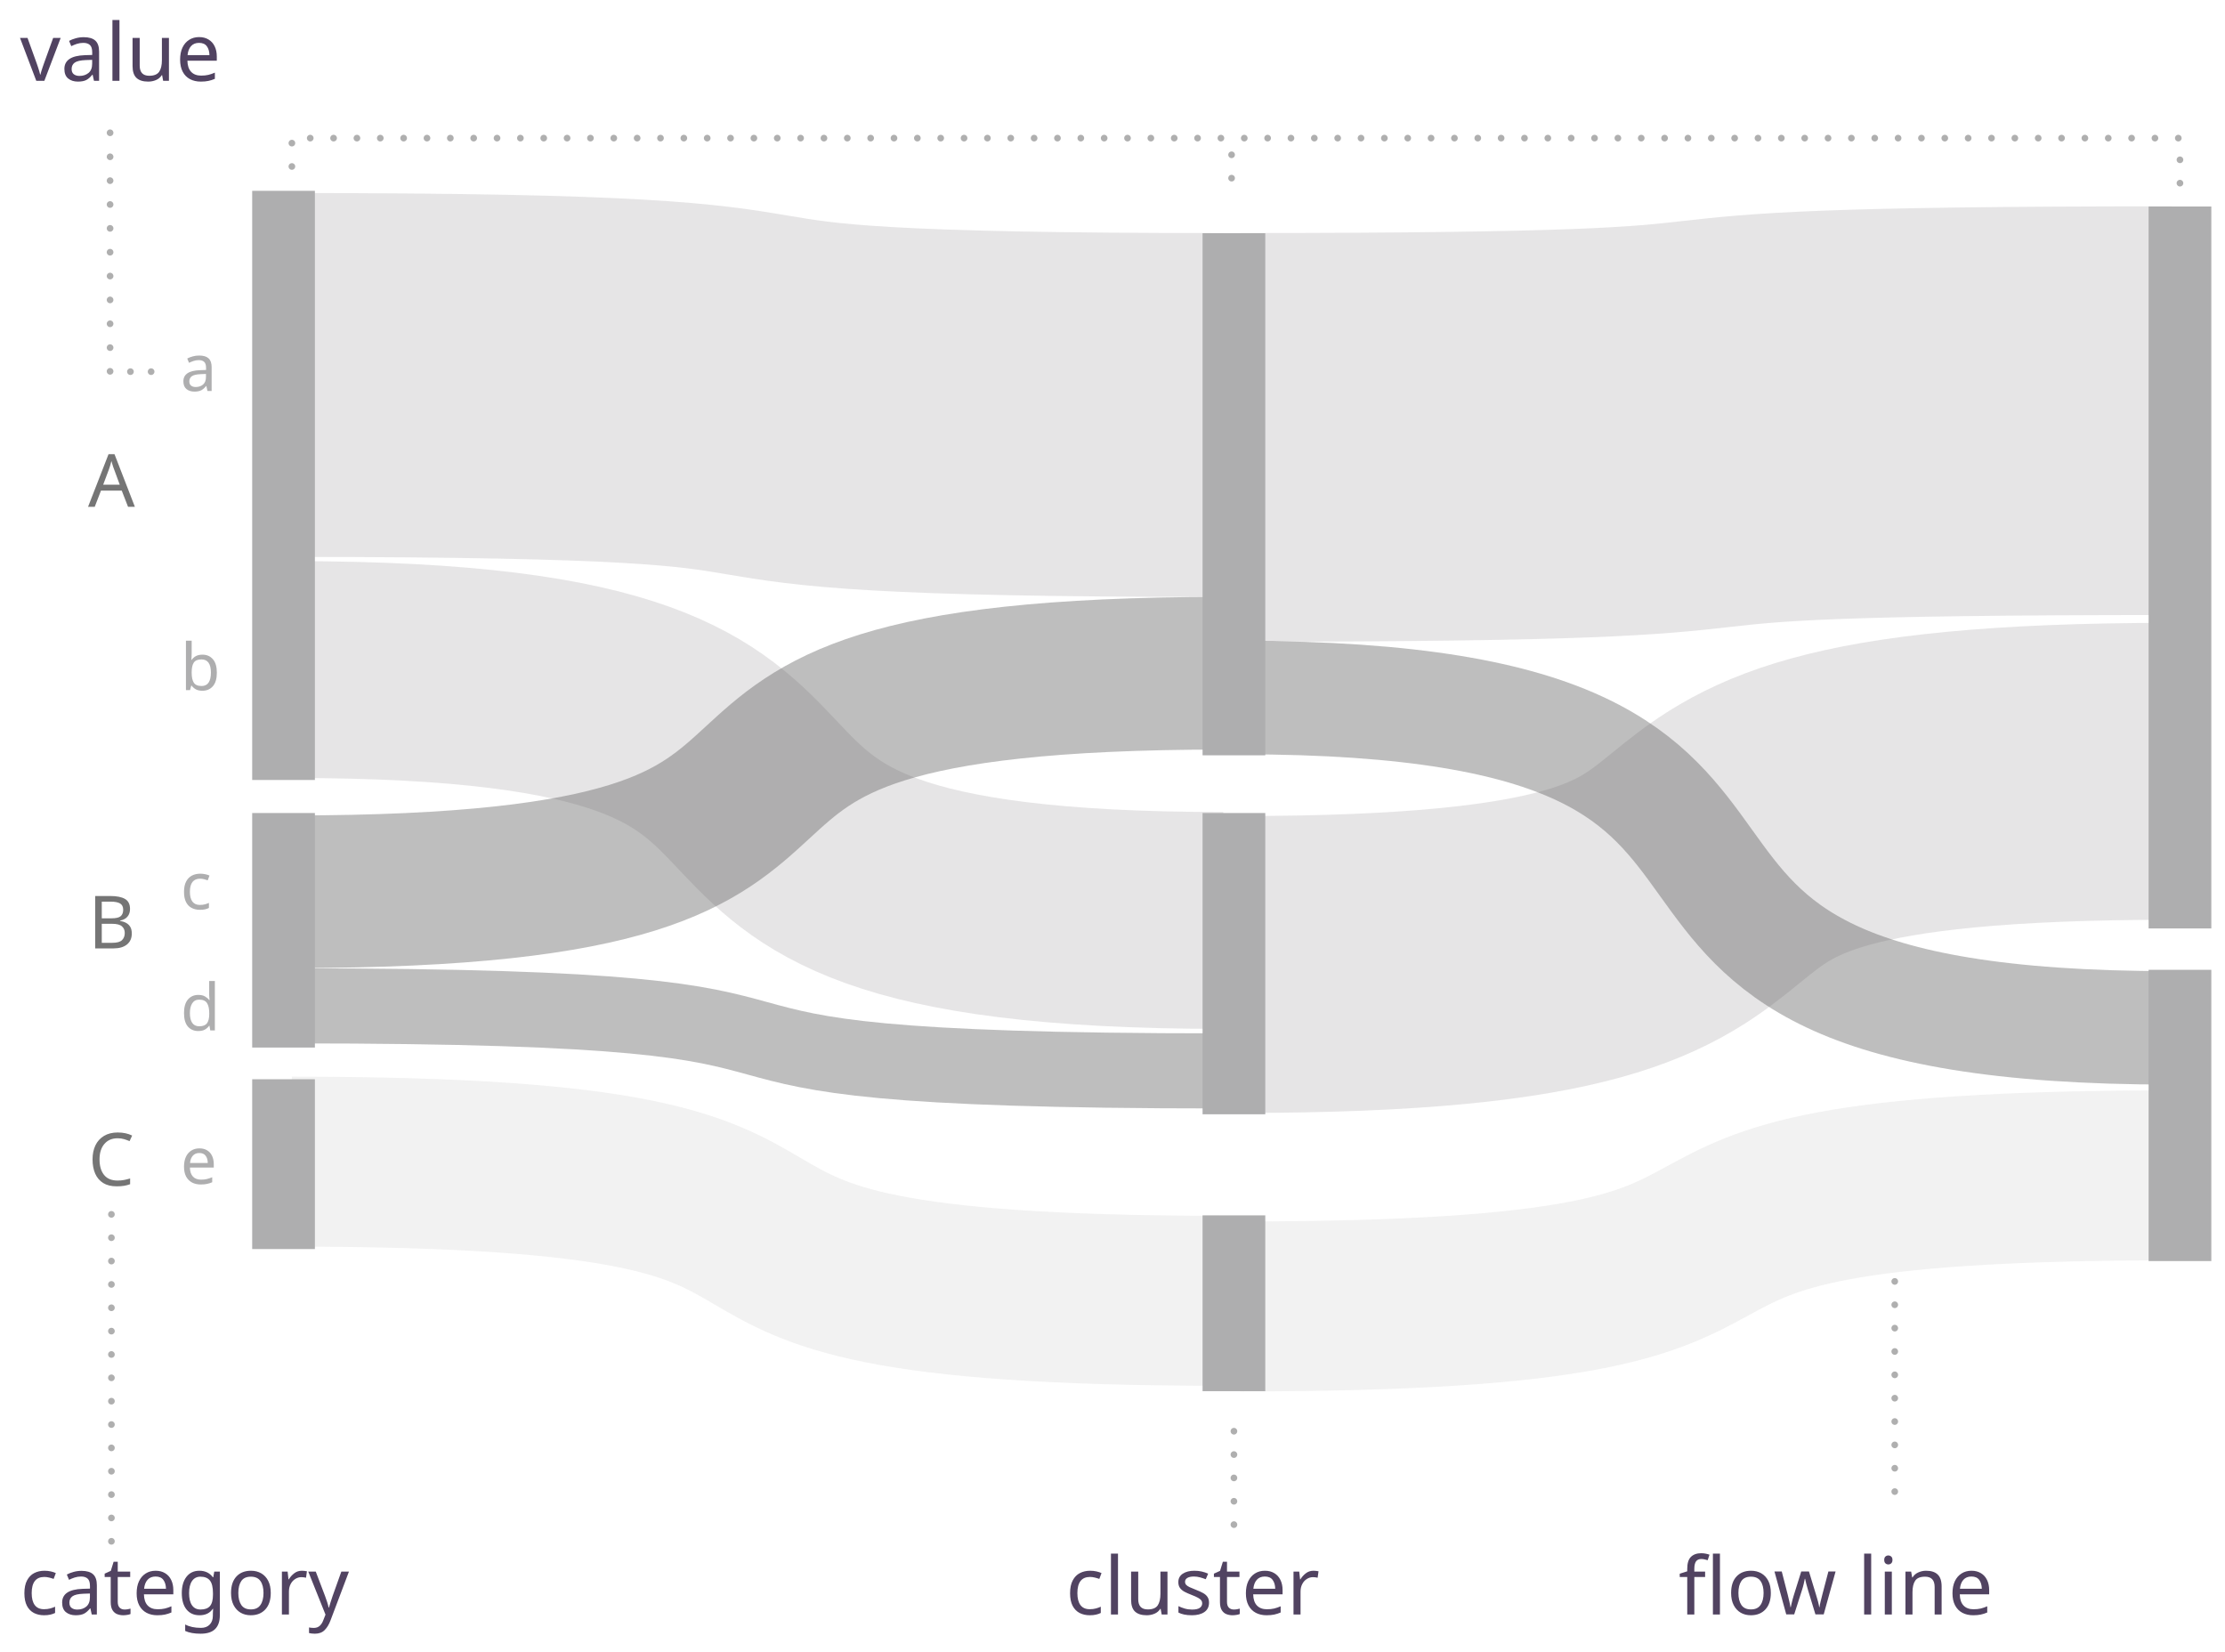
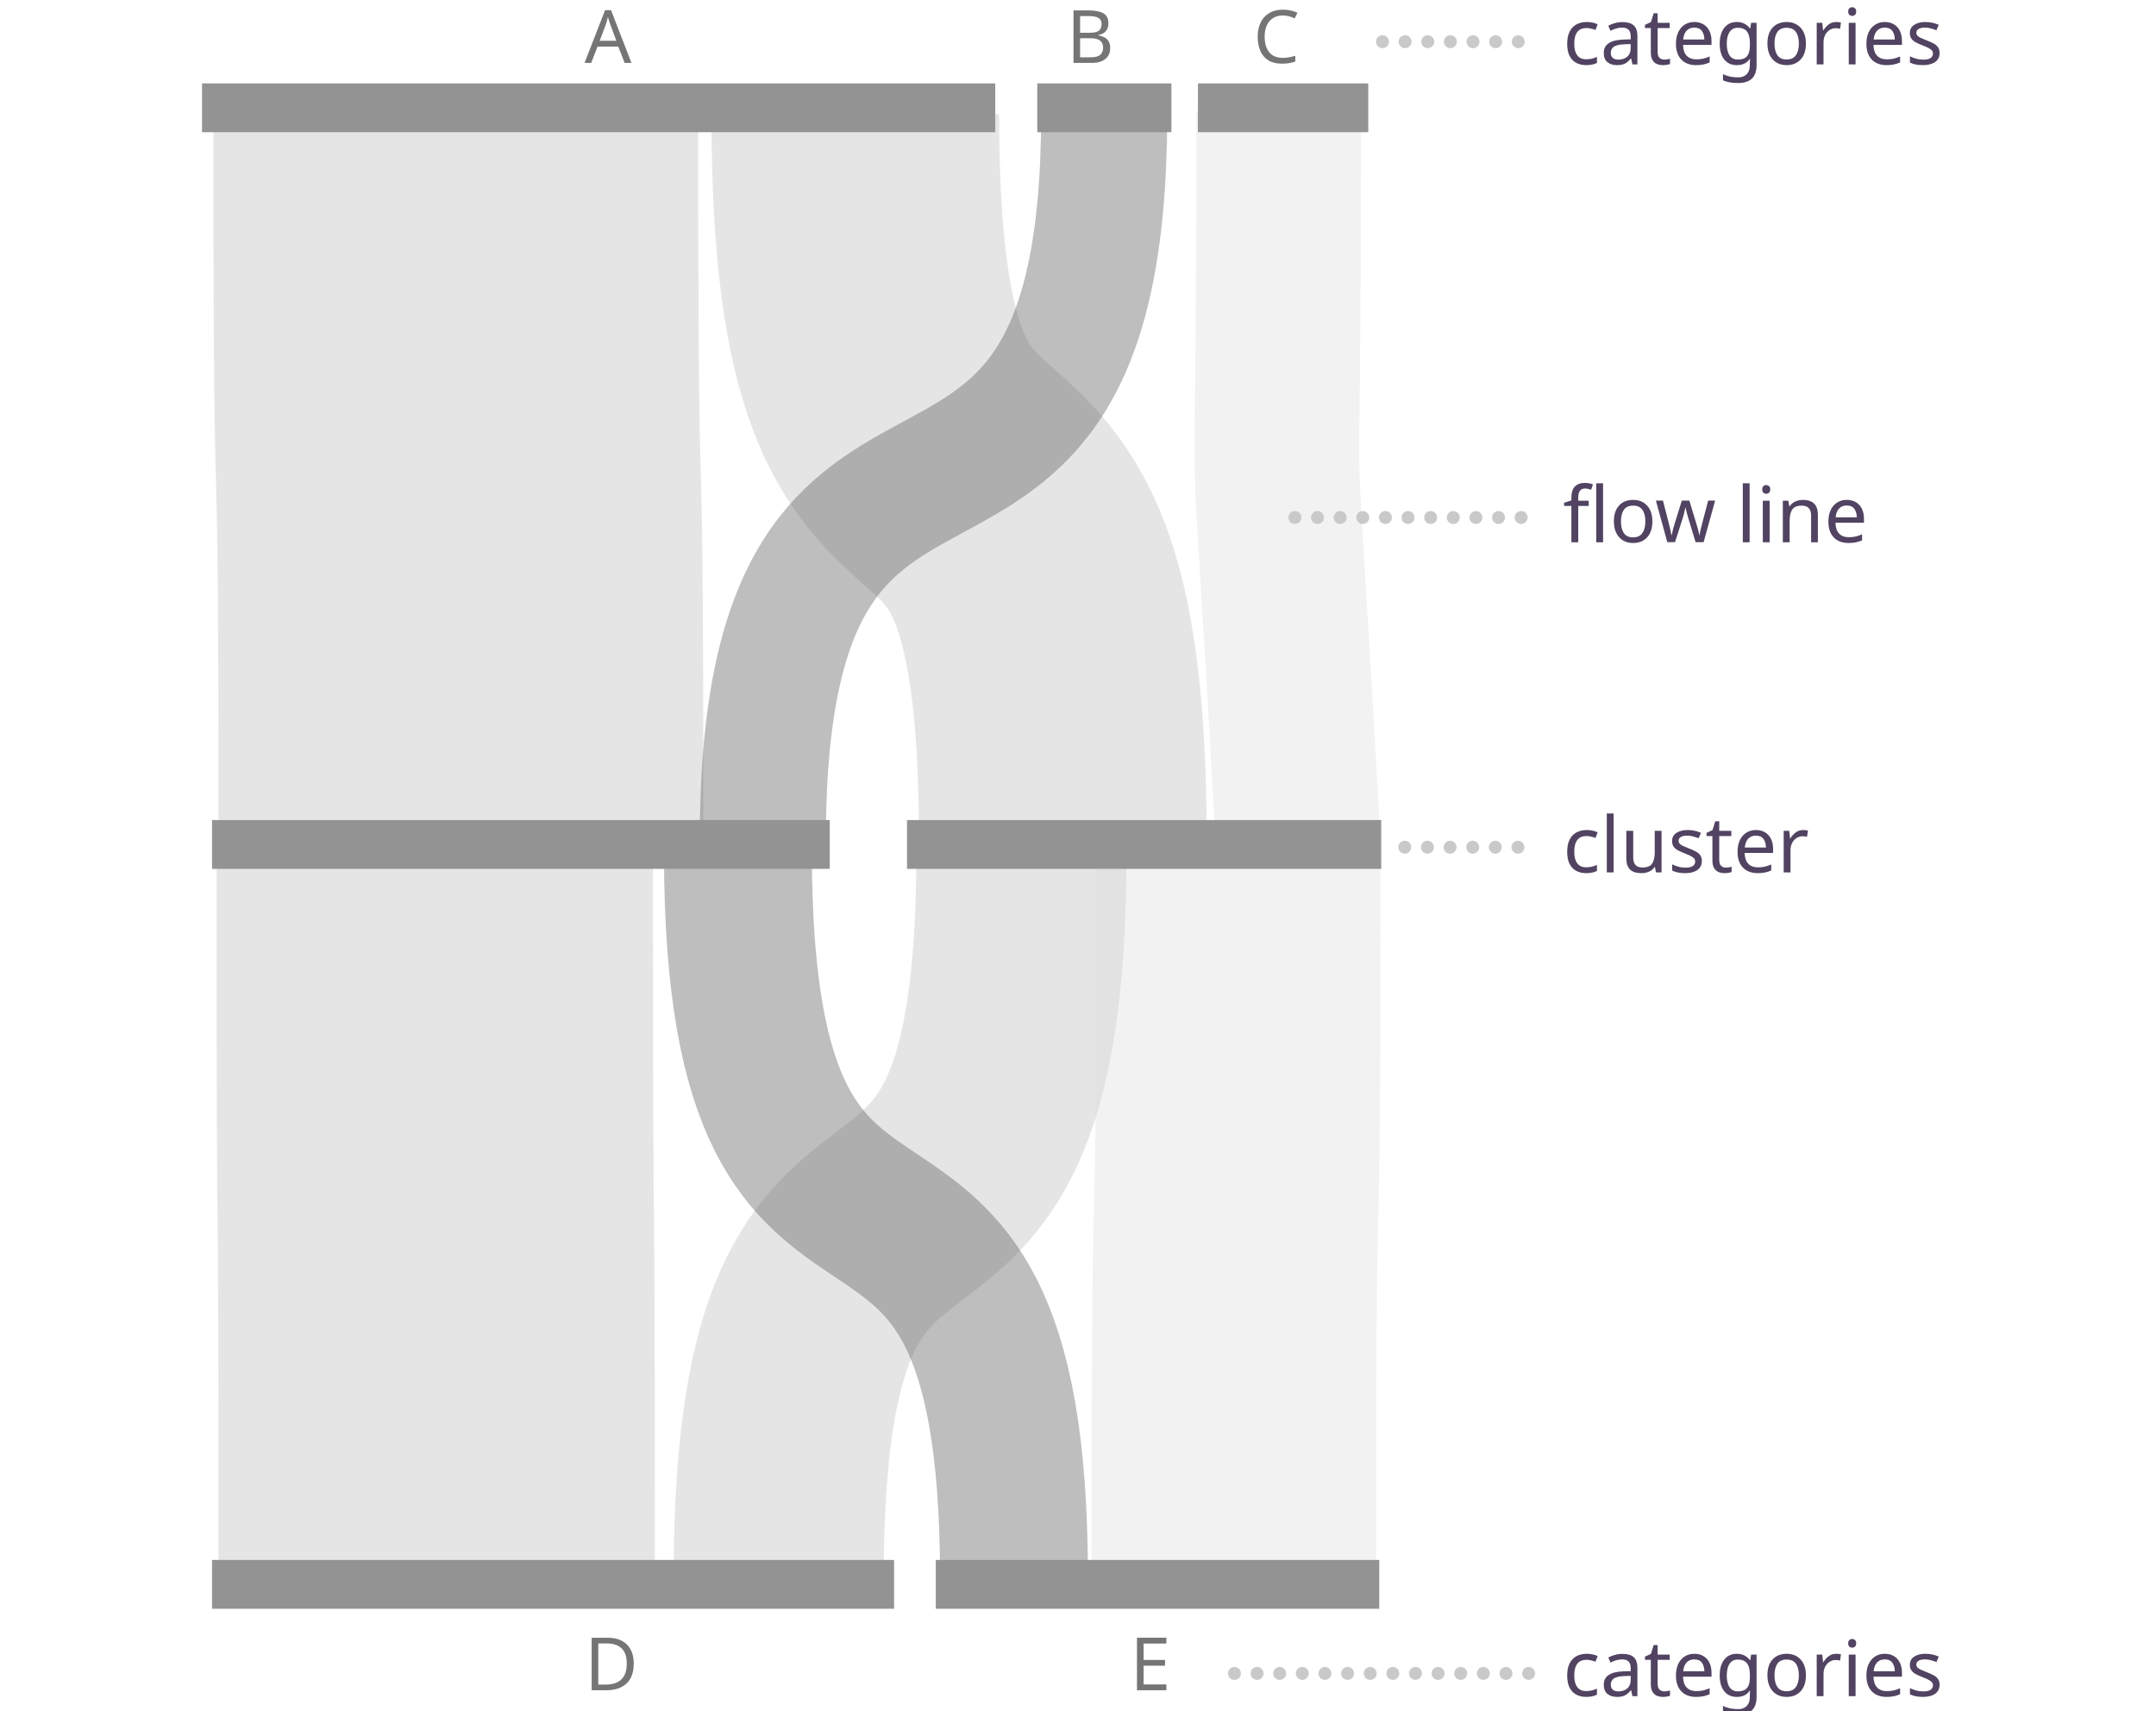
- <svg xmlns="http://www.w3.org/2000/svg" version="1.1" id="svg308" x="0px" y="0px" viewBox="0 0 667 495" style="enable-background:new 0 0 667 495;" xml:space="preserve">
+ <svg xmlns="http://www.w3.org/2000/svg" version="1.1" id="svg308" x="0px" y="0px" viewBox="0 0 667 529.1" style="enable-background:new 0 0 667 529.1;" xml:space="preserve">
  <style type="text/css">
- 	.st0{fill:none;stroke:#C0BFC1;stroke-width:122.5;stroke-opacity:0.4;}
- 	.st1{fill:none;stroke:#C0BFC1;stroke-width:109.071;stroke-opacity:0.4;}
+ 	.st0{fill:none;stroke:#C0BFC1;stroke-width:150;stroke-opacity:0.4;}
+ 	.st1{fill:none;stroke:#C0BFC1;stroke-width:135;stroke-opacity:0.4;}
	.st2{fill:none;stroke:#C0BFC1;stroke-width:89;stroke-opacity:0.4;}
- 	.st3{fill:none;stroke:#5E5E5E;stroke-width:34;stroke-opacity:0.4;}
+ 	.st3{fill:none;stroke:#5E5E5E;stroke-width:39;stroke-opacity:0.4;}
	.st4{fill:none;stroke:#C0BFC1;stroke-width:65;stroke-opacity:0.4;}
	.st5{fill:none;stroke:#E0E0E0;stroke-width:50.949;stroke-opacity:0.4;}
	.st6{fill:none;stroke:#5E5E5E;stroke-width:45.755;stroke-opacity:0.4;}
- 	.st7{fill:none;stroke:#5E5E5E;stroke-width:22.507;stroke-opacity:0.4;}
- 	.st8{fill:#AEAEAF;}
+ 	.st7{fill:none;stroke:#E0E0E0;stroke-width:88;stroke-opacity:0.4;}
+ 	.st8{fill:#939393;}
	.st9{fill:#514361;}
	.st10{font-family:'RobotoMono-Regular';}
	.st11{font-size:24px;}
	.st12{fill:#757575;}
- 	.st13{font-size:22px;}
- 	.st14{font-size:19.497px;}
- 	.st15{fill:none;stroke:#AFAFAF;stroke-width:2;stroke-linecap:round;stroke-miterlimit:10;stroke-dasharray:0,7;}
- 	.st16{fill:none;stroke:#AFAFAF;stroke-width:2;stroke-linecap:round;stroke-miterlimit:10;}
- 	.st17{fill:none;stroke:#AFAFAF;stroke-width:2;stroke-linecap:round;stroke-miterlimit:10;stroke-dasharray:0,7.15;}
- 	.st18{fill:none;stroke:#AFAFAF;stroke-width:2;stroke-linecap:round;stroke-miterlimit:10;stroke-dasharray:0,6.15;}
- 	.st19{fill:none;stroke:#5E5E5E;stroke-miterlimit:10;stroke-dasharray:2,4;}
+ 	.st13{font-size:22.748px;}
+ 	.st14{fill:none;stroke:#C9C9C9;stroke-width:4;stroke-linecap:round;stroke-miterlimit:10;stroke-dasharray:0,7;}
+ 	.st15{fill:none;stroke:#5E5E5E;stroke-miterlimit:10;stroke-dasharray:2,4;}
+ 	.st16{fill:none;stroke:#AFAFAF;stroke-width:2;stroke-linecap:round;stroke-miterlimit:10;stroke-dasharray:0,7;}
</style>
-   <path id="path4" class="st0" d="  M371.8,131.1c208.1,0,71.1-8,279.2-8">
+   <path id="path4" class="st0" d="  M142.6,259.7c0-167.2-1.6-57.1-1.6-224.4">
</path>
-   <path id="path8" class="st1" d="M87.5,112.4c208.1,0,71.1,12,279.2,12">
+   <path id="path8" class="st1" d="M135.1,488.2c0-167.2-0.6-57.1-0.6-224.4">
</path>
-   <path id="path12" class="st2" d="M371.8,289.1c208.1,0,71.1-57.9,279.2-57.9">
+   <path id="path12" class="st2" d="M328.8,259.7c0-167.2-64.2-57.1-64.2-224.4">
</path>
-   <path id="path16" class="st3" d="M371.8,209.1c208.1,0,71.1,99,279.2,99">
+   <path id="path16" class="st3" d="M236,259.7c0-167.2,105.6-57.1,105.6-224.4">
</path>
-   <path id="path20" class="st4" d="M87.5,200.7c208.1,0,71.1,75.2,279.2,75.2">
+   <path id="path20" class="st4" d="M240.9,488.2c0-167.2,75.1-57.1,75.1-224.4">
</path>
-   <path id="path24" class="st5" d="M371.8,391.6c208.1,0,72.1-39.3,280.2-39.3">
+   <path id="path24" class="st5" d="M401.6,260.7c-9.3-170.7-6-58.9-6-226.1">
</path>
-   <path id="path28" class="st5" d="M87.5,348.2c208.1,0,71.1,41.7,279.2,41.7">
+   <path id="path32" class="st6" d="M313.7,488.2c0-167.2-85.4-57.1-85.4-224.4">
</path>
-   <path id="path32" class="st6" d="M87.5,267.3c208.1,0,71.1-65.5,279.2-65.5">
+   <path id="path36" class="st7" d="M381.7,488.2c0-167.2,1.4-57.1,1.4-224.4">
</path>
-   <path id="path36" class="st7" d="M87.5,301.5c208.1,0,71.1,19.5,279.2,19.5">
- </path>
-   <rect id="rect154" x="644.1" y="290.7" class="st8" width="18.8" height="87.3">
+   <rect id="rect154" x="320.9" y="25.8" class="st8" width="41.5" height="15.1">
</rect>
-   <rect id="rect162" x="644.1" y="61.9" class="st8" width="18.8" height="216.4">
+   <rect id="rect154_1_" x="370.6" y="25.8" class="st8" width="52.7" height="15.1">
</rect>
-   <rect id="rect170" x="360.5" y="364.3" class="st8" width="18.8" height="52.7">
+   <rect id="rect162" x="62.5" y="25.8" class="st8" width="245.4" height="15.1">
</rect>
-   <rect id="rect178" x="360.5" y="243.7" class="st8" width="18.8" height="90.3">
+   <rect id="rect178" x="280.6" y="253.7" class="st8" width="146.7" height="15.1">
</rect>
-   <rect id="rect186" x="360.5" y="69.9" class="st8" width="18.8" height="156.5">
+   <rect id="rect186" x="65.6" y="253.7" class="st8" width="191.1" height="15.1">
</rect>
-   <rect id="rect194" x="75.6" y="323.5" class="st8" width="18.8" height="50.9">
+   <rect id="rect234" x="65.6" y="482.6" class="st8" width="211" height="15.1">
</rect>
-   <rect id="rect234" x="75.6" y="57.2" class="st8" width="18.8" height="176.6">
- </rect>
-   <rect id="rect242" x="75.6" y="243.7" class="st8" width="18.8" height="70.3">
+   <rect id="rect242" x="289.5" y="482.6" class="st8" width="137.2" height="15.1">
</rect>
  <g>
-     <text transform="matrix(1 0 0 1 319.4717 483.932)" class="st9 st10 st11">cluster</text>
+     <text transform="matrix(1 0 0 1 483.5273 269.8937)" class="st9 st10 st11">cluster</text>
  </g>
  <g>
-     <text transform="matrix(1 0 0 1 503.184 483.9316)" class="st9 st10 st11">flow line</text>
+     <text transform="matrix(1 0 0 1 483.527 167.7556)" class="st9 st10 st11">flow line</text>
  </g>
  <g>
-     <text transform="matrix(1 0 0 1 5.9999 483.9319)" class="st9 st10 st11">category</text>
+     <text transform="matrix(1 0 0 1 483.5272 524.7386)" class="st9 st10 st11">categories</text>
  </g>
+   <text transform="matrix(1 0 0 1 180.8413 19.4609)" class="st12 st10 st13">A</text>
+   <text transform="matrix(1 0 0 1 329.9004 19.4609)" class="st12 st10 st13">B</text>
+   <text transform="matrix(1 0 0 1 180.8413 522.9121)" class="st12 st10 st13">D</text>
+   <text transform="matrix(1 0 0 1 349.5469 522.9121)" class="st12 st10 st13">E</text>
+   <text transform="matrix(1 0 0 1 387.7012 19.4609)" class="st12 st10 st13">C</text>
+   <line class="st14" x1="381.9" y1="517.7" x2="473.9" y2="517.7" />
+   <line class="st14" x1="434.6" y1="262.1" x2="473.9" y2="262.1" />
+   <line class="st14" x1="400.6" y1="160.1" x2="473.9" y2="160.1" />
  <g>
-     <text transform="matrix(1 0 0 1 5.9998 24.2251)" class="st9 st10 st11">value</text>
+     <text transform="matrix(1 0 0 1 483.5272 19.9185)" class="st9 st10 st11">categories</text>
  </g>
-   <text transform="matrix(1 0 0 1 26.3994 151.9113)" class="st12 st10 st13">A</text>
-   <text transform="matrix(1 0 0 1 54.0834 117.1934)" class="st8 st10 st14">a</text>
-   <text transform="matrix(1 0 0 1 54.0833 206.8601)" class="st8 st10 st14">b</text>
-   <text transform="matrix(1 0 0 1 54.0833 272.5267)" class="st8 st10 st14">c</text>
-   <text transform="matrix(1 0 0 1 54.0833 308.86)" class="st8 st10 st14">d</text>
-   <text transform="matrix(1 0 0 1 54.0833 354.86)" class="st8 st10 st14">e</text>
-   <text transform="matrix(1 0 0 1 26.3994 284.277)" class="st12 st10 st13">B</text>
-   <text transform="matrix(1 0 0 1 26.3994 355.3799)" class="st12 st10 st13">C</text>
-   <polyline class="st15" points="653.5,54.9 653.5,41.4 87.5,41.4 87.5,54.9 " />
-   <line class="st15" x1="369.2" y1="46.4" x2="369.2" y2="59.2" />
-   <line class="st15" x1="369.9" y1="429" x2="369.9" y2="457" />
-   <line class="st15" x1="33.4" y1="364" x2="33.4" y2="462" />
-   <g>
-     <g>
-       <line class="st16" x1="33" y1="39.8" x2="33" y2="39.8" />
-       <line class="st17" x1="33" y1="47" x2="33" y2="107.7" />
-       <line class="st16" x1="33" y1="111.3" x2="33" y2="111.3" />
-       <line class="st18" x1="39.1" y1="111.4" x2="42.2" y2="111.4" />
-       <line class="st16" x1="45.3" y1="111.4" x2="45.3" y2="111.4" />
-     </g>
-   </g>
-   <path class="st19" d="M568,457" />
-   <path class="st19" d="M568,377.5" />
-   <line class="st15" x1="568" y1="447.1" x2="568" y2="378.8" />
+   <line class="st14" x1="427.7" y1="12.9" x2="473.9" y2="12.9" />
+   <path class="st15" d="M474.5,457" />
+   <path class="st15" d="M437.8,102" />
+   <path class="st16" d="M439.3,102" />
+   <path class="st16" d="M474.5,420" />
</svg>
